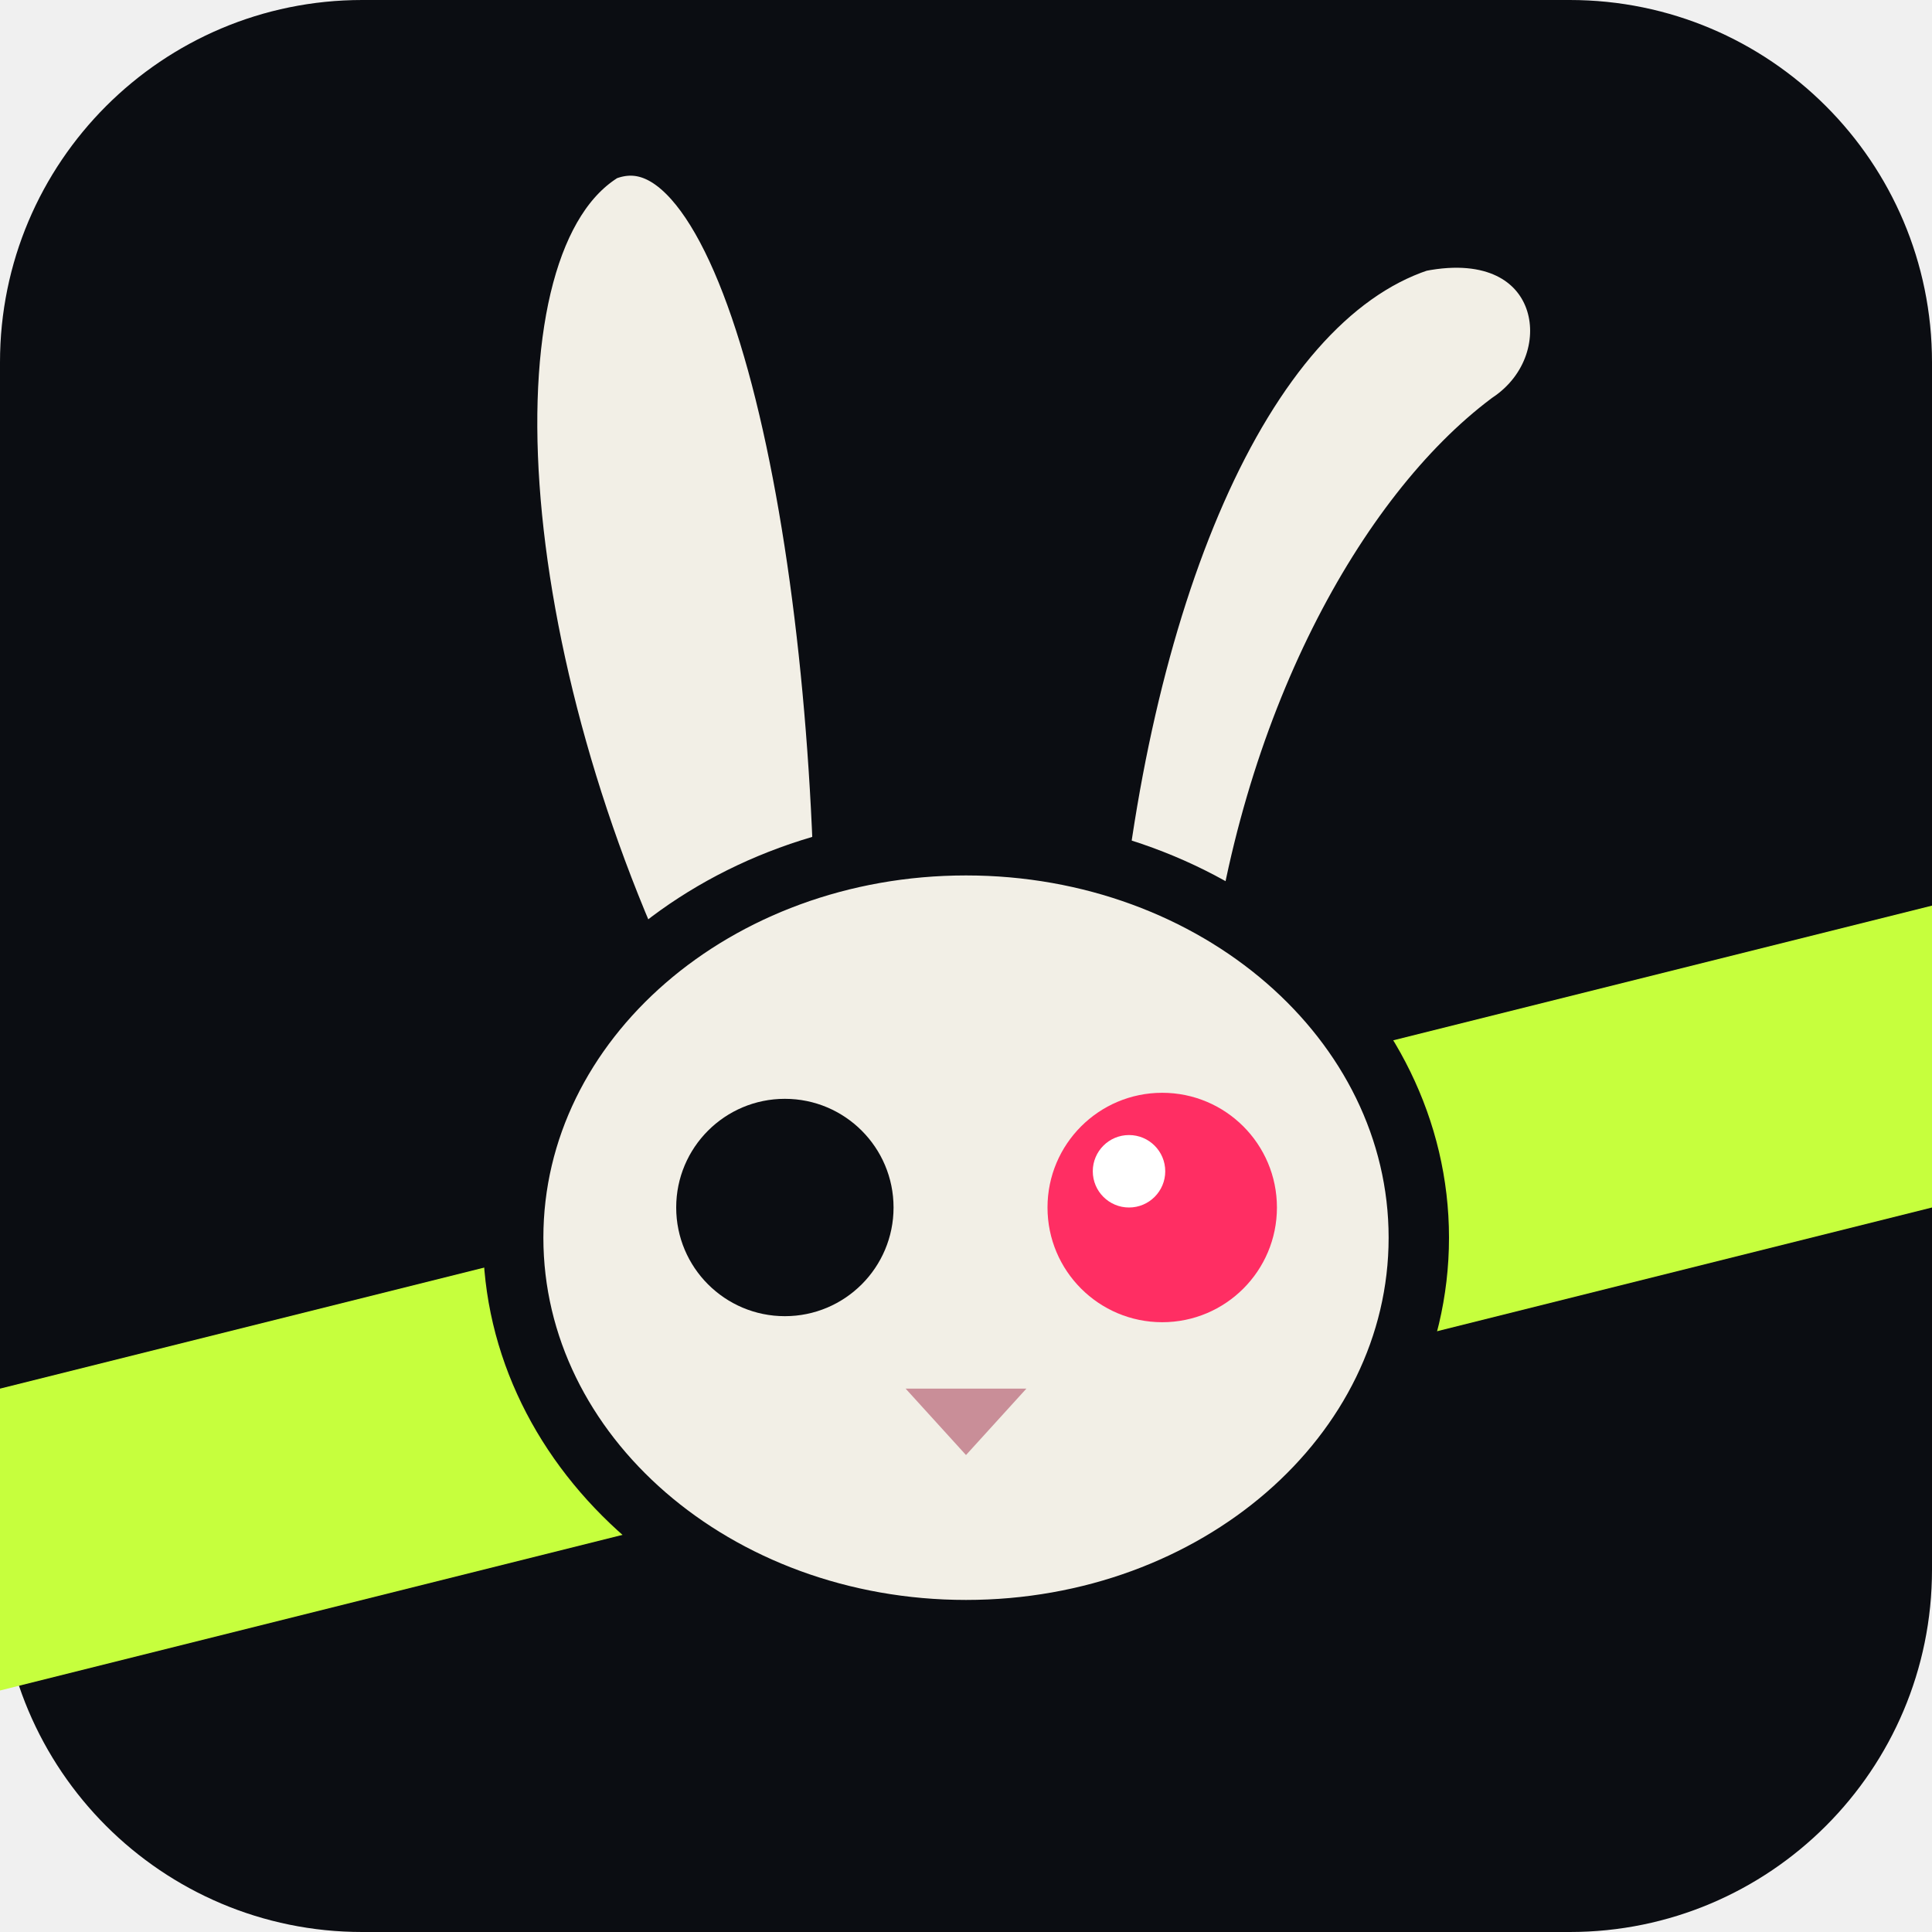
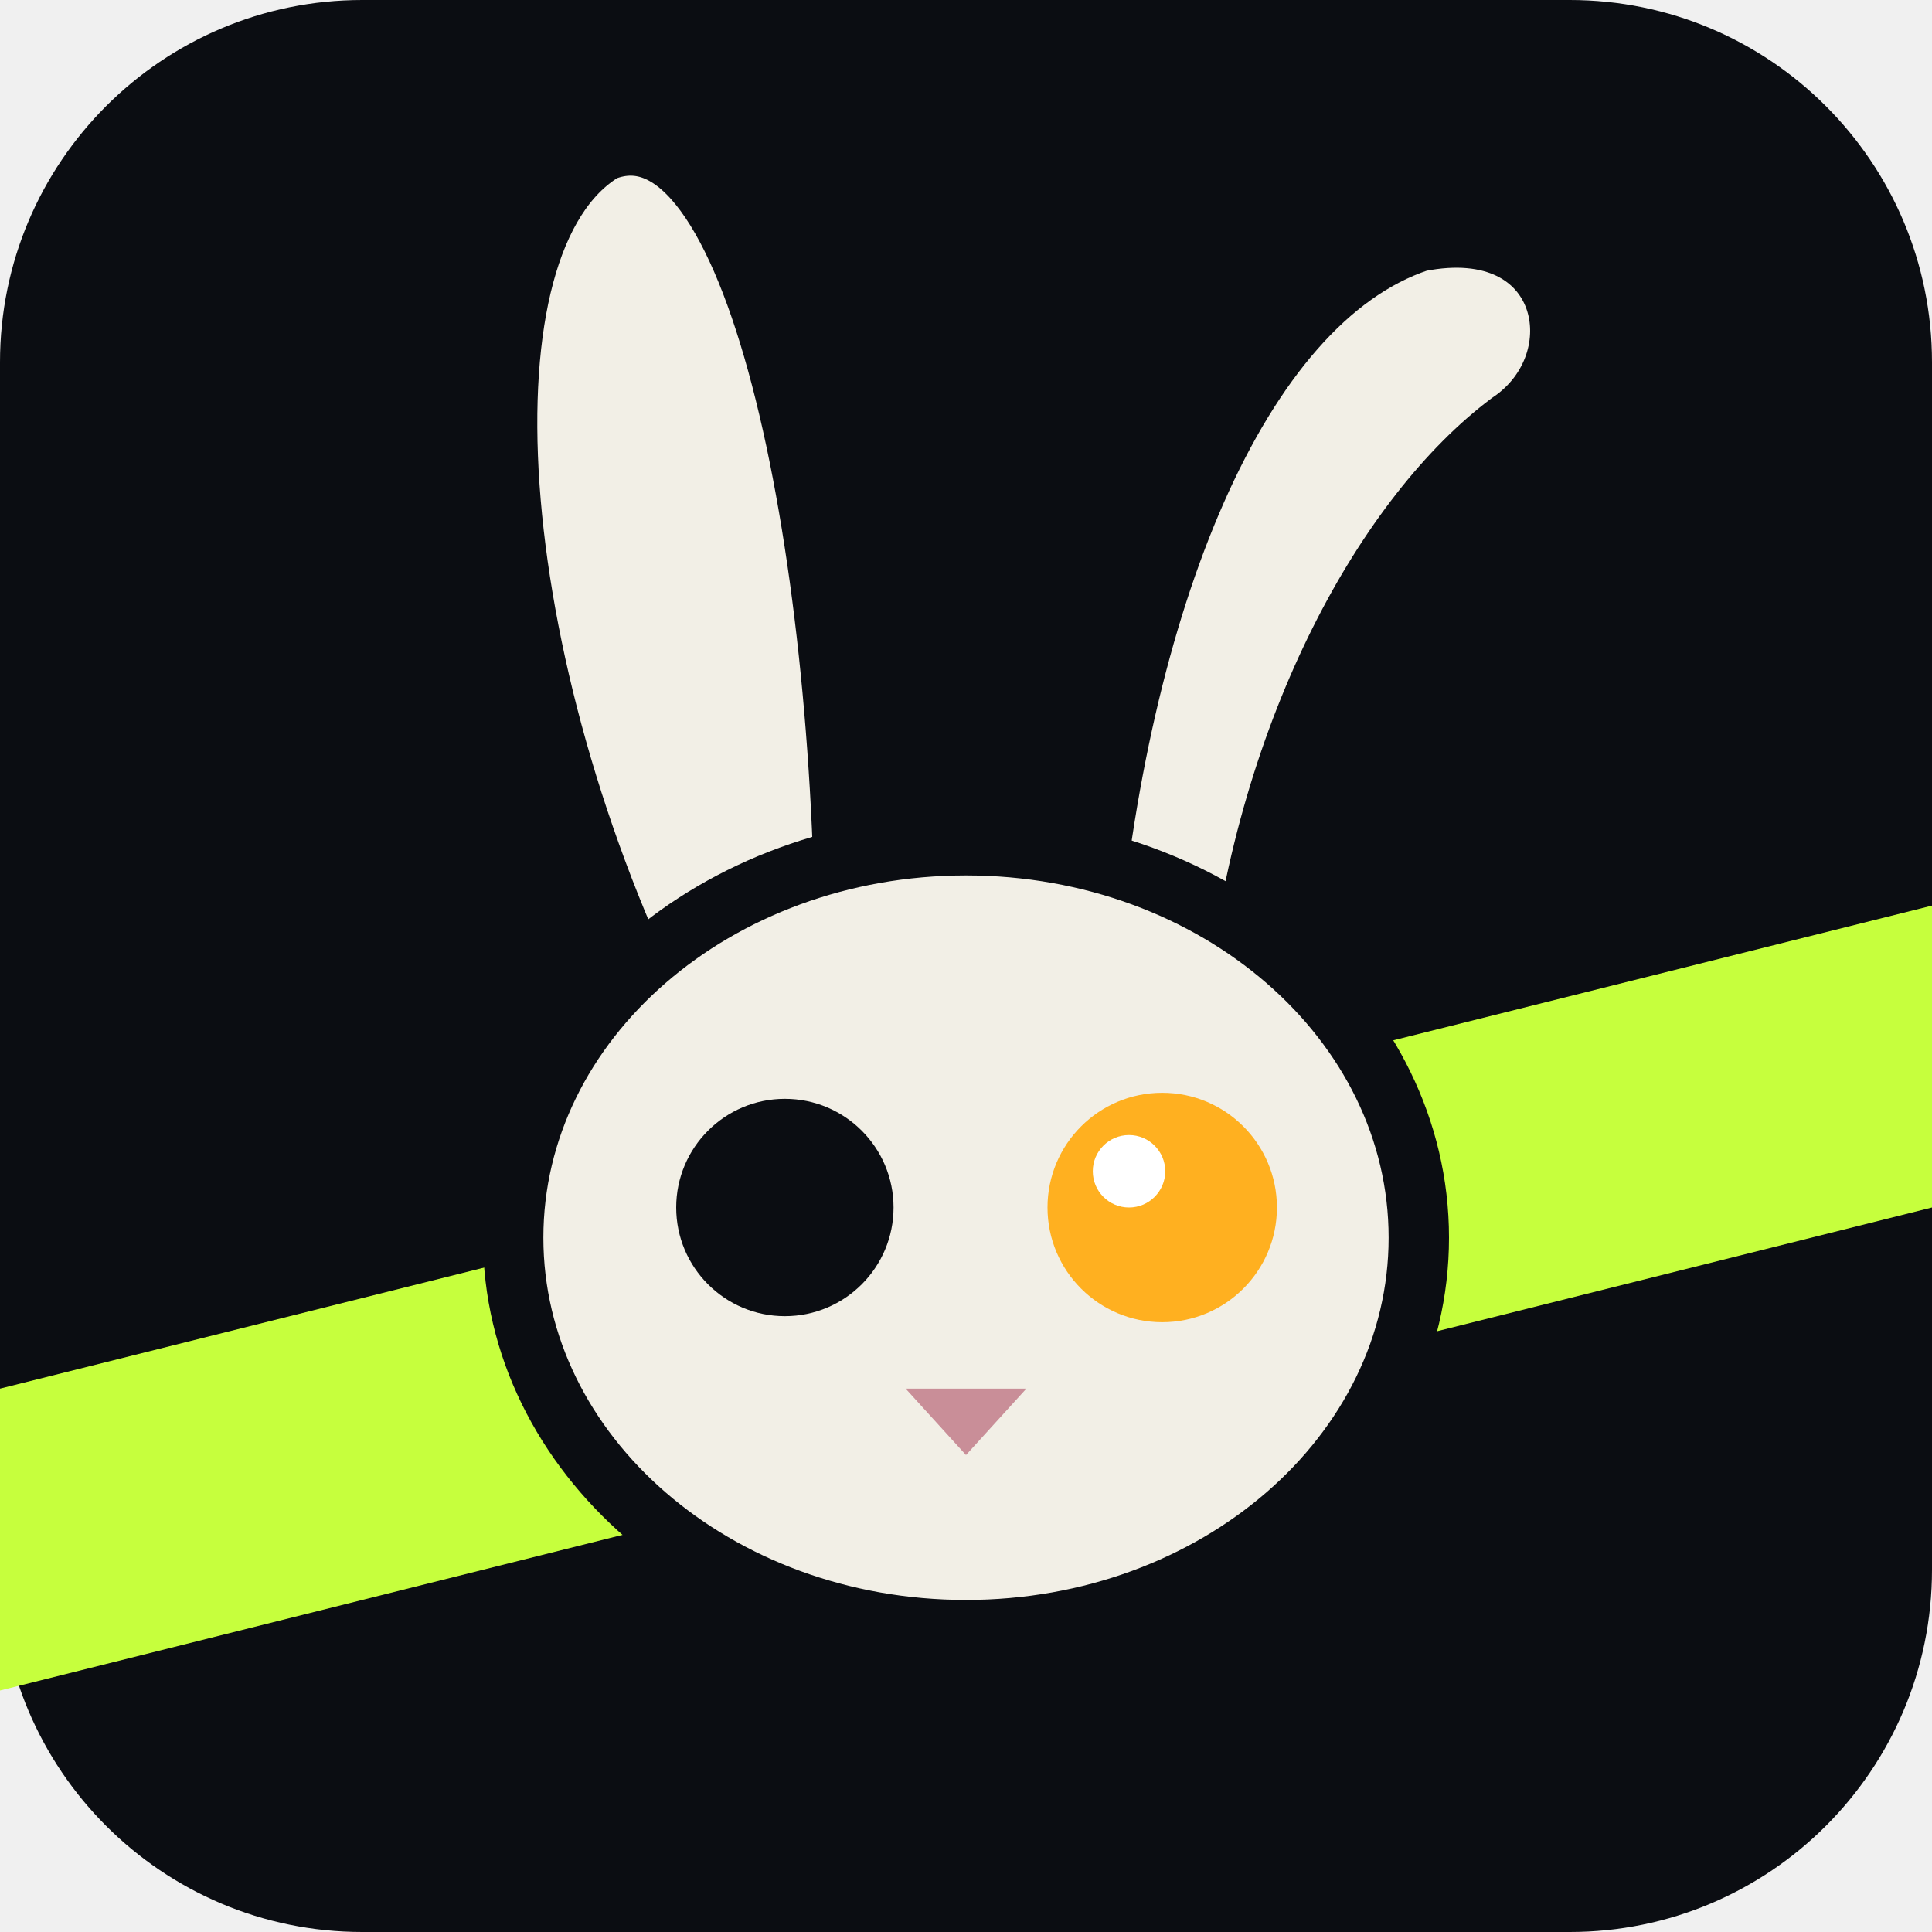
<svg xmlns="http://www.w3.org/2000/svg" viewBox="0 0 64 64">
  <rect width="64" height="64" rx="12" fill="#0B0D12" />
  <path d="M0 46 L64 30 L64 40 L0 56 Z" fill="#C6FF3D" />
  <path d="M22 34 C16 22 15 8 20 5 C25 3 28 18 28 32 Z" fill="#F2EFE6" stroke="#0B0D12" stroke-width="2" />
  <path d="M36 32 C37 20 41 10 47 8 C52 7 53 12 50 14 C46 17 42 24 41 33 Z" fill="#F2EFE6" stroke="#0B0D12" stroke-width="2" />
  <ellipse cx="32" cy="41" rx="15" ry="13" fill="#F2EFE6" stroke="#0B0D12" stroke-width="2" />
  <circle cx="26" cy="40" r="3.6" fill="#0B0D12" />
-   <circle cx="38.5" cy="40" r="3.8" fill="#FF2E63" />
+   <circle cx="38.5" cy="40" r="3.8" fill="#FFB020" />
  <circle cx="37.4" cy="38.8" r="1.2" fill="#FFFFFF" />
  <path d="M30 46 h4 l-2 2.2 z" fill="#C98E98" />
</svg>
